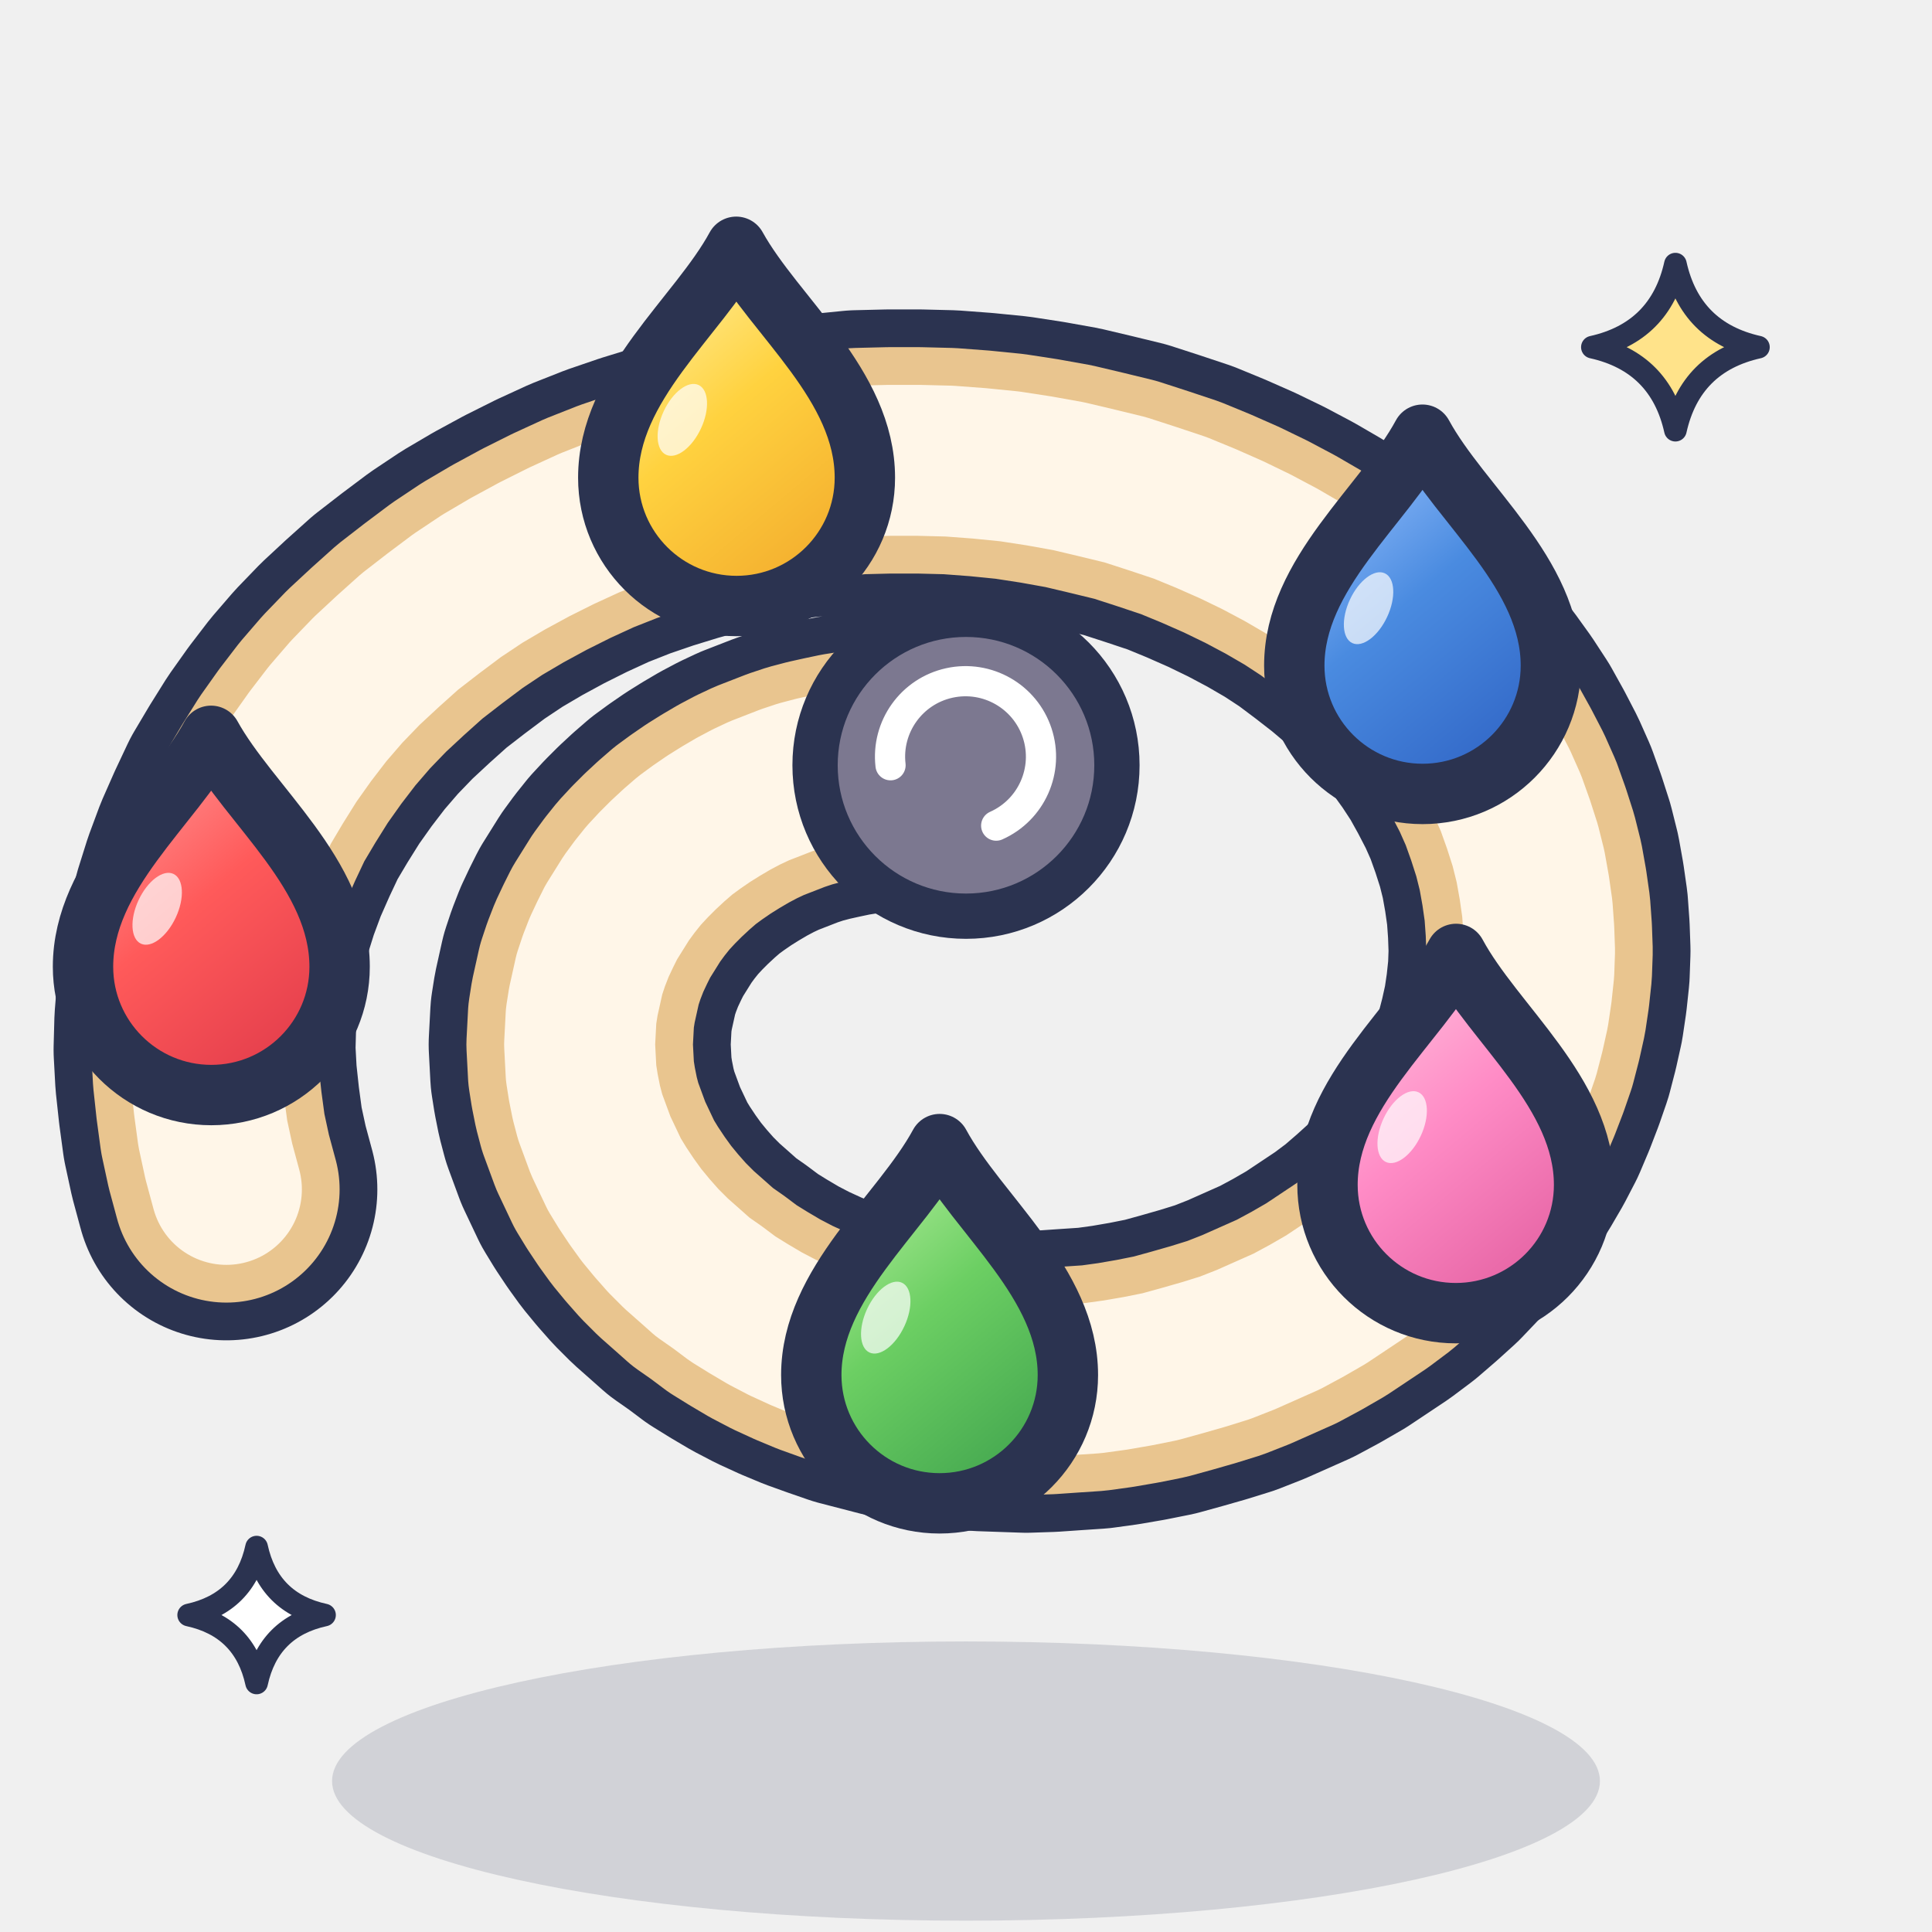
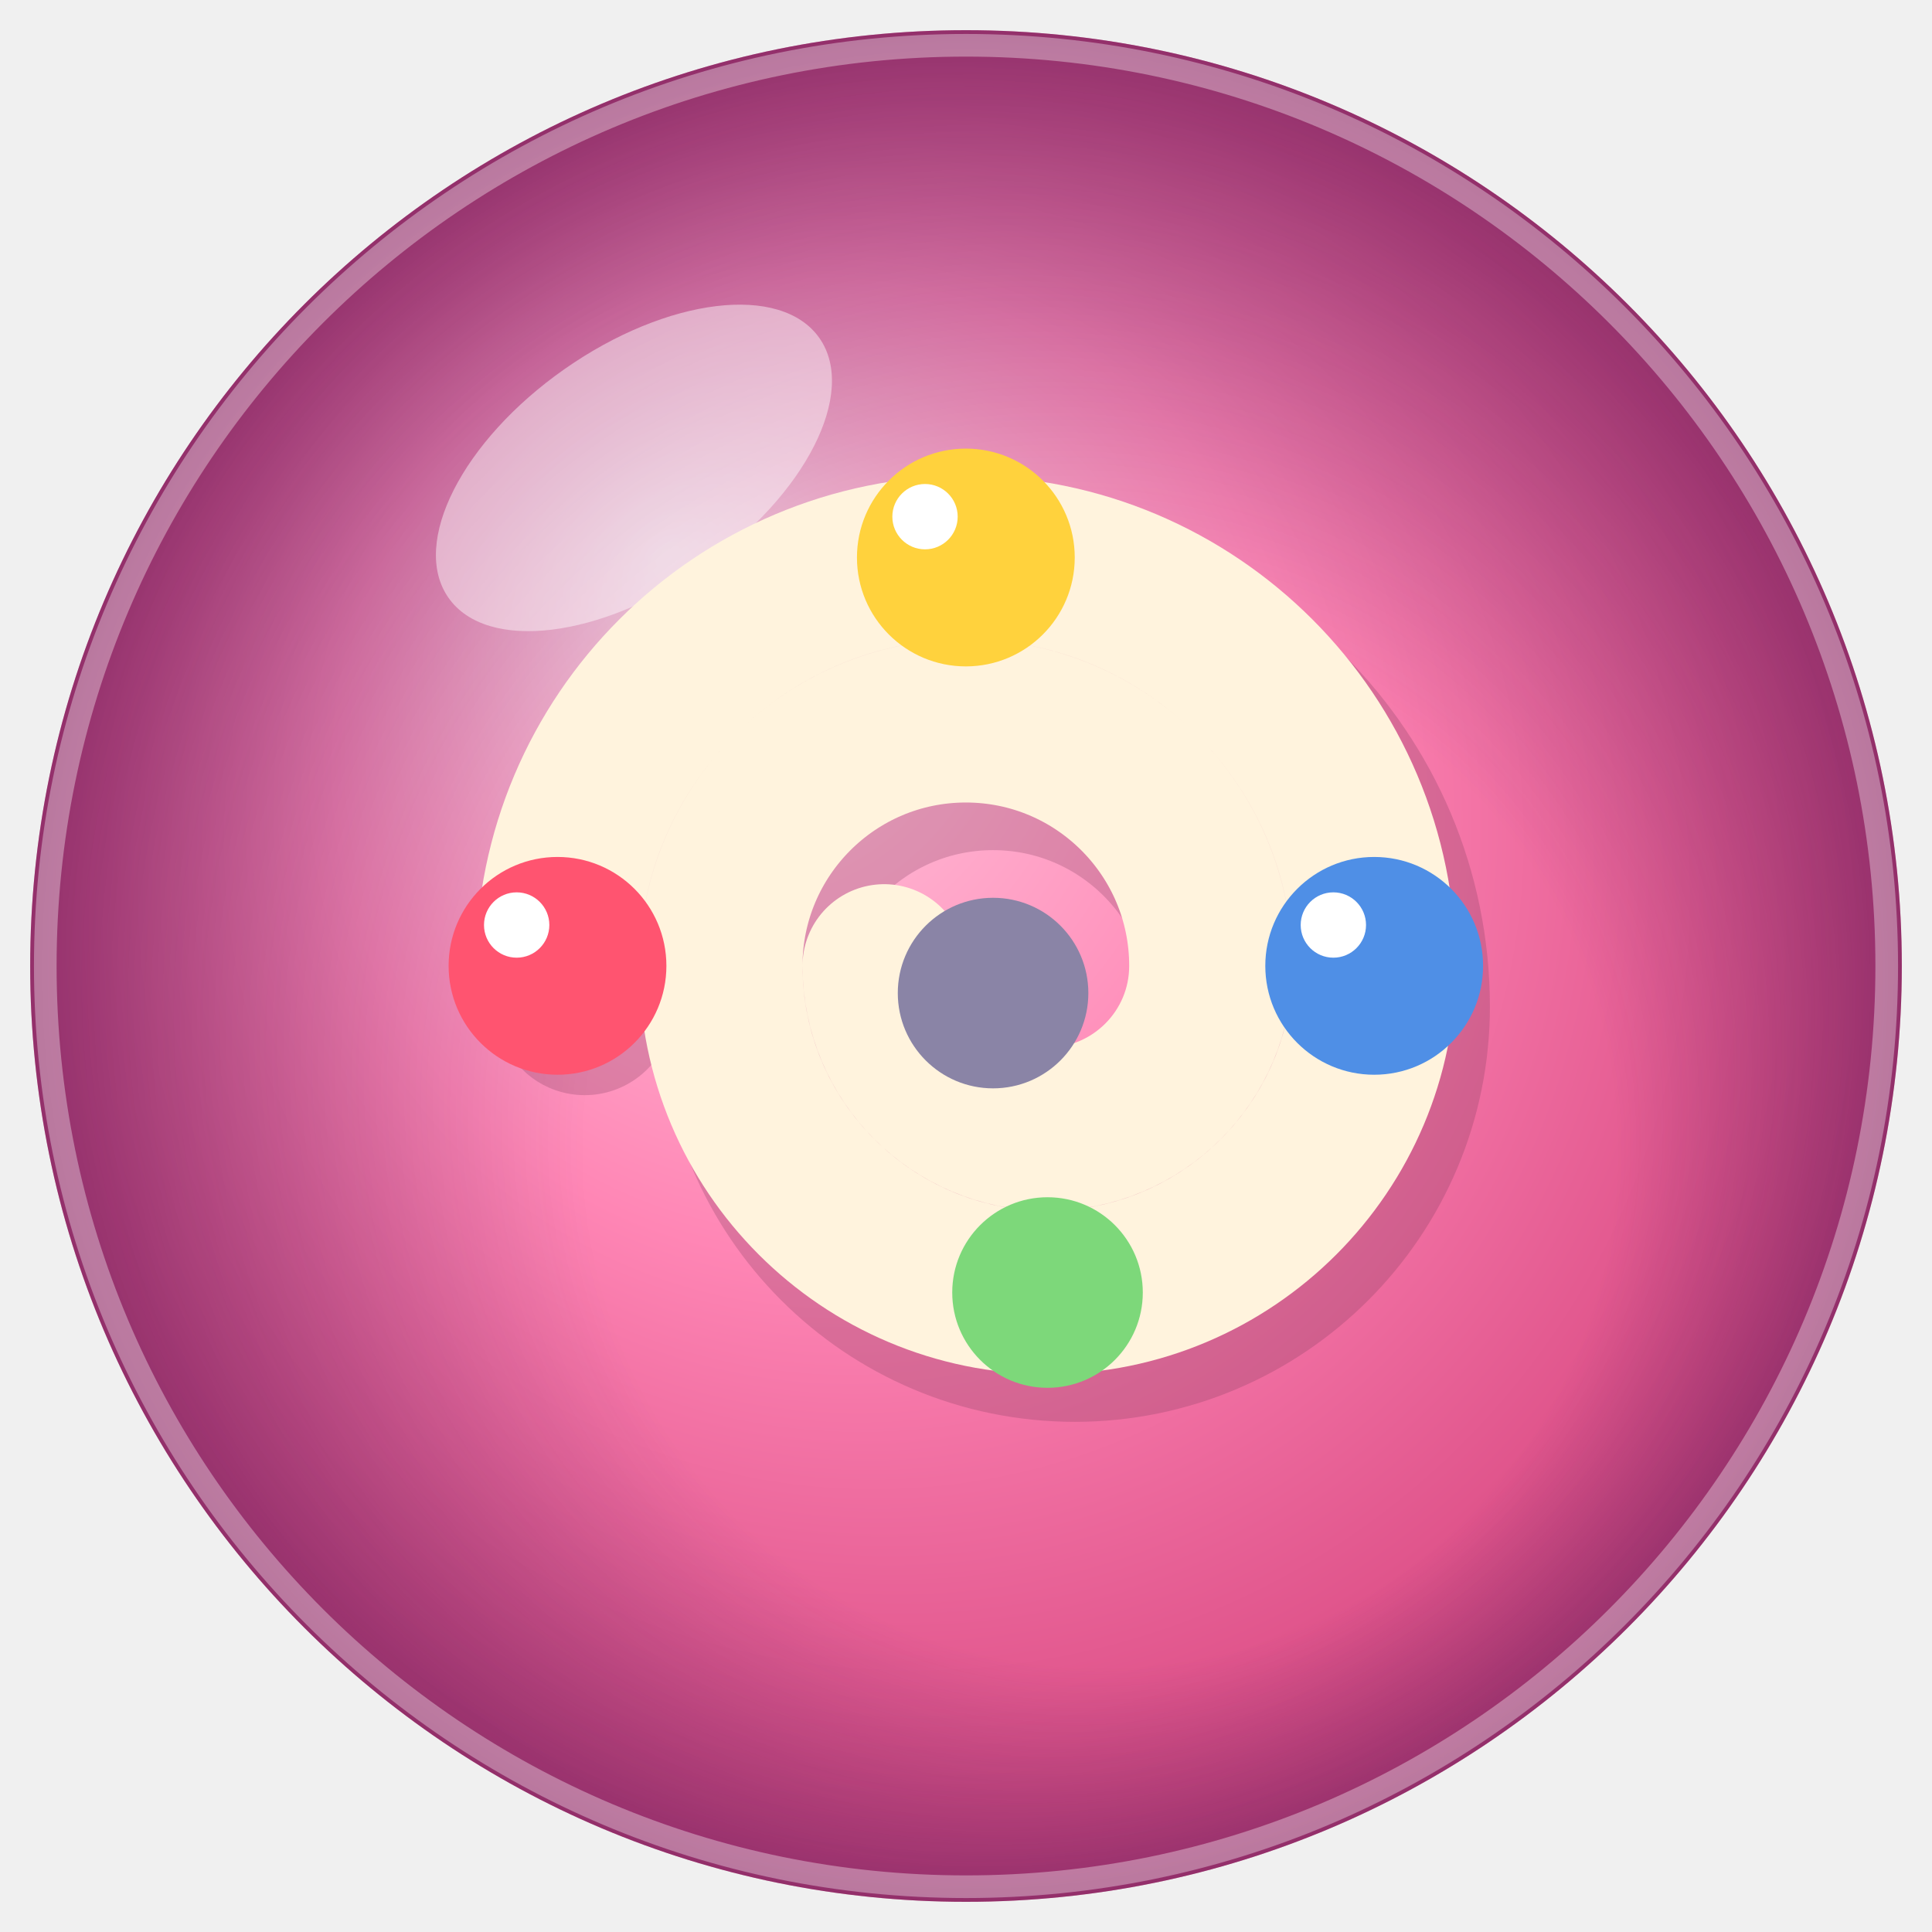
<svg xmlns="http://www.w3.org/2000/svg" width="256" height="256" viewBox="0 0 256 256">
  <defs>
-     <linearGradient id="g_rojo" x1="0.2" y1="0" x2="0.8" y2="1">
-       <stop offset="0" stop-color="#FF9A9A" />
-       <stop offset="0.45" stop-color="#FF5A5A" />
-       <stop offset="1" stop-color="#E03A4A" />
-     </linearGradient>
-     <linearGradient id="g_amarillo" x1="0.2" y1="0" x2="0.8" y2="1">
-       <stop offset="0" stop-color="#FFF1A6" />
-       <stop offset="0.45" stop-color="#FFD23F" />
-       <stop offset="1" stop-color="#F2A92C" />
-     </linearGradient>
-     <linearGradient id="g_azul" x1="0.2" y1="0" x2="0.8" y2="1">
-       <stop offset="0" stop-color="#9CC4FF" />
-       <stop offset="0.45" stop-color="#4A8BE0" />
-       <stop offset="1" stop-color="#2F63C4" />
-     </linearGradient>
-     <linearGradient id="g_rosado" x1="0.2" y1="0" x2="0.8" y2="1">
-       <stop offset="0" stop-color="#FFC4DE" />
-       <stop offset="0.45" stop-color="#FF8CC6" />
-       <stop offset="1" stop-color="#E25E9F" />
-     </linearGradient>
-     <linearGradient id="g_verde" x1="0.2" y1="0" x2="0.8" y2="1">
-       <stop offset="0" stop-color="#B8F0A0" />
-       <stop offset="0.45" stop-color="#6CCF63" />
-       <stop offset="1" stop-color="#3FA24D" />
-     </linearGradient>
-     <linearGradient id="g_crema" x1="0.2" y1="0" x2="0.8" y2="1">
-       <stop offset="0" stop-color="#FFFFFF" />
-       <stop offset="0.45" stop-color="#FFF8EE" />
-       <stop offset="1" stop-color="#F1E2CC" />
-     </linearGradient>
+     <radialGradient id="g_esfera" cx="50%" cy="50%" r="50%" fx="34%" fy="28%">
+       <stop offset="0" stop-color="#ffd6e6" />
+       <stop offset=".52" stop-color="#ff86b5" />
+       <stop offset="1" stop-color="#d4427c" />
+     </radialGradient>
+     <radialGradient id="g_volumen" cx="50%" cy="50%" r="50%" fx="66%" fy="72%">
+       <stop offset=".55" stop-color="#28104e" stop-opacity="0" />
+       <stop offset="1" stop-color="#28104e" stop-opacity=".38" />
+     </radialGradient>
  </defs>
-   <ellipse cx="128" cy="236" rx="84" ry="18.5" fill="#2B3350" opacity="0.16" />
-   <path d="M30.0 157.6 L29.0 153.9 L28.2 150.2 L27.7 146.5 L27.3 142.8 L27.1 139.1 L27.2 135.4 L27.5 131.7 L28.0 128.1 L28.7 124.5 L29.5 120.9 L30.6 117.4 L31.9 113.9 L33.4 110.5 L35.0 107.1 L36.9 103.9 L38.9 100.7 L41.1 97.6 L43.4 94.6 L45.9 91.7 L48.6 88.9 L51.4 86.3 L54.3 83.7 L57.4 81.3 L60.6 78.9 L63.9 76.7 L67.3 74.7 L70.8 72.8 L74.4 71.0 L78.1 69.3 L81.9 67.8 L85.7 66.5 L89.6 65.3 L93.6 64.2 L97.6 63.3 L101.6 62.5 L105.6 61.9 L109.7 61.5 L113.7 61.1 L117.8 61.0 L121.8 61.0 L125.8 61.1 L129.8 61.4 L133.8 61.8 L137.7 62.4 L141.6 63.1 L145.4 64.0 L149.1 64.9 L152.8 66.1 L156.4 67.3 L159.8 68.7 L163.2 70.2 L166.5 71.8 L169.7 73.5 L172.8 75.3 L175.7 77.2 L178.5 79.3 L181.2 81.4 L183.8 83.6 L186.2 85.9 L188.5 88.2 L190.6 90.7 L192.6 93.2 L194.4 95.7 L196.1 98.3 L197.6 101.0 L199.0 103.7 L200.2 106.4 L201.2 109.2 L202.1 112.0 L202.8 114.8 L203.3 117.6 L203.7 120.4 L203.9 123.2 L204.0 126.0 L203.9 128.8 L203.6 131.6 L203.2 134.3 L202.6 137.0 L201.9 139.7 L201.0 142.3 L200.0 144.9 L198.9 147.5 L197.6 150.0 L196.2 152.4 L194.6 154.7 L192.9 157.0 L191.1 159.2 L189.2 161.3 L187.2 163.4 L185.1 165.3 L182.9 167.2 L180.5 169.0 L178.1 170.6 L175.7 172.2 L173.1 173.7 L170.5 175.1 L167.8 176.3 L165.1 177.5 L162.3 178.6 L159.4 179.5 L156.6 180.3 L153.7 181.1 L150.7 181.7 L147.8 182.2 L144.9 182.6 L141.9 182.8 L139.0 183.0 L136.0 183.1 L133.1 183.0 L130.2 182.9 L127.3 182.6 L124.5 182.2 L121.7 181.8 L119.0 181.2 L116.3 180.5 L113.6 179.8 L111.0 178.9 L108.5 178.0 L106.1 177.0 L103.7 175.9 L101.4 174.7 L99.2 173.4 L97.1 172.1 L95.1 170.6 L93.1 169.2 L91.3 167.6 L89.6 166.1 L87.9 164.4 L86.4 162.7 L85.0 161.0 L83.7 159.2 L82.5 157.4 L81.4 155.6 L80.5 153.7 L79.6 151.8 L78.9 149.9 L78.2 148.0 L77.7 146.1 L77.3 144.1 L77.0 142.2 L76.9 140.3 L76.8 138.4 L76.9 136.5 L77.0 134.6 L77.3 132.7 L77.7 130.9 L78.1 129.1 L78.7 127.3 L79.4 125.5 L80.2 123.8 L81.0 122.2 L82.0 120.6 L83.0 119.0 L84.1 117.5 L85.3 116.0 L86.6 114.6 L87.9 113.3 L89.3 112.0 L90.8 110.7 L92.3 109.6 L93.9 108.5 L95.5 107.5 L97.2 106.5 L98.9 105.6 L100.6 104.8 L102.4 104.1 L104.2 103.4 L106.0 102.8 L107.9 102.3 L109.7 101.9 L111.6 101.5 L113.5 101.2 L115.3 101.0 L117.2 100.9 L119.0 100.8 L120.9 100.8 L122.7 100.8 L124.5 100.9 L126.3 101.1 L128.0 101.4" fill="none" stroke="#2B3350" stroke-width="40" stroke-linecap="round" stroke-linejoin="round" />
-   <path d="M30.0 157.6 L29.0 153.9 L28.2 150.2 L27.7 146.5 L27.3 142.8 L27.1 139.1 L27.2 135.4 L27.5 131.7 L28.0 128.1 L28.7 124.5 L29.5 120.9 L30.6 117.4 L31.9 113.9 L33.4 110.5 L35.0 107.1 L36.9 103.9 L38.9 100.7 L41.1 97.6 L43.4 94.6 L45.9 91.7 L48.6 88.9 L51.4 86.3 L54.3 83.7 L57.4 81.3 L60.6 78.9 L63.9 76.7 L67.3 74.7 L70.8 72.8 L74.4 71.0 L78.1 69.3 L81.9 67.8 L85.7 66.5 L89.6 65.3 L93.6 64.2 L97.6 63.3 L101.6 62.5 L105.6 61.9 L109.7 61.5 L113.7 61.1 L117.8 61.0 L121.8 61.0 L125.8 61.1 L129.8 61.4 L133.8 61.8 L137.7 62.4 L141.6 63.1 L145.4 64.0 L149.1 64.9 L152.8 66.1 L156.4 67.3 L159.8 68.7 L163.2 70.2 L166.5 71.8 L169.7 73.5 L172.8 75.3 L175.7 77.2 L178.5 79.3 L181.2 81.4 L183.8 83.6 L186.2 85.9 L188.5 88.2 L190.6 90.7 L192.6 93.2 L194.4 95.7 L196.1 98.3 L197.6 101.0 L199.0 103.7 L200.2 106.4 L201.2 109.2 L202.1 112.0 L202.8 114.8 L203.3 117.6 L203.7 120.4 L203.9 123.2 L204.0 126.0 L203.9 128.8 L203.6 131.6 L203.2 134.3 L202.6 137.0 L201.9 139.7 L201.0 142.3 L200.0 144.9 L198.9 147.5 L197.6 150.0 L196.2 152.4 L194.6 154.7 L192.9 157.0 L191.1 159.2 L189.2 161.3 L187.2 163.4 L185.1 165.3 L182.9 167.2 L180.5 169.0 L178.1 170.6 L175.7 172.2 L173.1 173.7 L170.5 175.1 L167.8 176.3 L165.1 177.5 L162.3 178.6 L159.4 179.5 L156.6 180.3 L153.7 181.1 L150.7 181.7 L147.8 182.2 L144.9 182.6 L141.9 182.8 L139.0 183.0 L136.0 183.1 L133.1 183.0 L130.2 182.9 L127.3 182.6 L124.5 182.2 L121.7 181.8 L119.0 181.2 L116.3 180.5 L113.6 179.8 L111.0 178.9 L108.5 178.0 L106.1 177.0 L103.7 175.9 L101.4 174.7 L99.2 173.4 L97.1 172.1 L95.1 170.6 L93.1 169.2 L91.3 167.6 L89.6 166.1 L87.9 164.4 L86.4 162.7 L85.0 161.0 L83.7 159.2 L82.5 157.4 L81.4 155.6 L80.5 153.7 L79.6 151.8 L78.9 149.9 L78.2 148.0 L77.7 146.1 L77.3 144.1 L77.0 142.2 L76.9 140.3 L76.8 138.4 L76.9 136.5 L77.0 134.6 L77.3 132.7 L77.7 130.9 L78.1 129.1 L78.7 127.3 L79.4 125.5 L80.2 123.8 L81.0 122.2 L82.0 120.6 L83.0 119.0 L84.1 117.5 L85.3 116.0 L86.6 114.6 L87.9 113.3 L89.3 112.0 L90.8 110.7 L92.3 109.6 L93.9 108.5 L95.5 107.5 L97.2 106.5 L98.9 105.6 L100.6 104.8 L102.4 104.1 L104.2 103.4 L106.0 102.8 L107.9 102.3 L109.7 101.9 L111.6 101.5 L113.5 101.2 L115.3 101.0 L117.2 100.9 L119.0 100.8 L120.9 100.8 L122.7 100.8 L124.5 100.9 L126.3 101.1 L128.0 101.4" fill="none" stroke="#E9C58F" stroke-width="30" stroke-linecap="round" stroke-linejoin="round" />
-   <path d="M30.0 157.6 L29.0 153.9 L28.2 150.2 L27.7 146.5 L27.3 142.8 L27.1 139.1 L27.2 135.4 L27.5 131.7 L28.0 128.1 L28.7 124.5 L29.5 120.9 L30.6 117.4 L31.9 113.9 L33.4 110.5 L35.0 107.1 L36.9 103.9 L38.9 100.7 L41.1 97.6 L43.4 94.6 L45.9 91.7 L48.6 88.9 L51.4 86.3 L54.3 83.7 L57.4 81.3 L60.6 78.9 L63.9 76.7 L67.3 74.7 L70.8 72.8 L74.4 71.0 L78.1 69.3 L81.9 67.8 L85.7 66.5 L89.6 65.3 L93.6 64.2 L97.6 63.3 L101.6 62.5 L105.6 61.9 L109.7 61.5 L113.7 61.1 L117.8 61.0 L121.8 61.0 L125.8 61.1 L129.8 61.4 L133.8 61.8 L137.7 62.4 L141.6 63.1 L145.4 64.0 L149.1 64.9 L152.8 66.1 L156.4 67.3 L159.8 68.7 L163.2 70.2 L166.5 71.8 L169.7 73.5 L172.8 75.3 L175.7 77.2 L178.5 79.3 L181.2 81.4 L183.8 83.6 L186.2 85.9 L188.5 88.2 L190.6 90.7 L192.6 93.2 L194.4 95.7 L196.1 98.3 L197.6 101.0 L199.0 103.7 L200.2 106.4 L201.2 109.2 L202.1 112.0 L202.8 114.8 L203.3 117.6 L203.7 120.4 L203.9 123.2 L204.0 126.0 L203.9 128.8 L203.6 131.6 L203.2 134.3 L202.6 137.0 L201.9 139.7 L201.0 142.3 L200.0 144.9 L198.9 147.5 L197.6 150.0 L196.2 152.4 L194.6 154.7 L192.9 157.0 L191.1 159.2 L189.2 161.3 L187.2 163.4 L185.1 165.3 L182.9 167.2 L180.5 169.0 L178.1 170.6 L175.7 172.2 L173.1 173.7 L170.5 175.1 L167.8 176.3 L165.1 177.5 L162.3 178.6 L159.4 179.5 L156.6 180.3 L153.7 181.1 L150.7 181.7 L147.8 182.2 L144.9 182.6 L141.9 182.8 L139.0 183.0 L136.0 183.1 L133.1 183.0 L130.2 182.9 L127.3 182.6 L124.5 182.2 L121.7 181.8 L119.0 181.2 L116.3 180.5 L113.6 179.8 L111.0 178.9 L108.5 178.0 L106.1 177.0 L103.7 175.9 L101.4 174.7 L99.2 173.4 L97.1 172.1 L95.1 170.6 L93.1 169.2 L91.3 167.6 L89.6 166.1 L87.9 164.4 L86.4 162.7 L85.0 161.0 L83.7 159.2 L82.5 157.4 L81.4 155.6 L80.5 153.7 L79.6 151.8 L78.9 149.9 L78.2 148.0 L77.7 146.1 L77.3 144.1 L77.0 142.2 L76.9 140.3 L76.8 138.4 L76.9 136.5 L77.0 134.6 L77.3 132.7 L77.7 130.9 L78.1 129.1 L78.7 127.3 L79.4 125.5 L80.2 123.8 L81.0 122.2 L82.0 120.6 L83.0 119.0 L84.1 117.5 L85.3 116.0 L86.6 114.6 L87.9 113.3 L89.3 112.0 L90.8 110.7 L92.3 109.6 L93.9 108.5 L95.5 107.5 L97.2 106.5 L98.9 105.6 L100.6 104.8 L102.4 104.1 L104.2 103.4 L106.0 102.8 L107.9 102.3 L109.7 101.9 L111.6 101.5 L113.5 101.2 L115.3 101.0 L117.2 100.9 L119.0 100.8 L120.9 100.8 L122.7 100.8 L124.5 100.9 L126.3 101.1 L128.0 101.4" fill="none" stroke="#FFF6E8" stroke-width="20" stroke-linecap="round" stroke-linejoin="round" />
-   <circle cx="128.0" cy="101.4" r="20" fill="#7C7890" stroke="#2B3350" stroke-width="6" />
-   <path d="M118.0 101.4 A10 10 0 1 1 132.0 109.4" fill="none" stroke="#FFFFFF" stroke-width="4" stroke-linecap="round" />
-   <path d="M27.967 97.5 C33.1 106.8 45.0 115.8 45.0 128.1 A17 17 0 1 1 11.0 128.1 C11.0 115.8 22.9 106.8 27.967 97.5 Z" fill="url(#g_rojo)" stroke="#2B3350" stroke-width="8" stroke-linejoin="round" />
-   <ellipse cx="20.827" cy="120.419" rx="2.72" ry="5.1" fill="#FFFFFF" opacity="0.7" transform="rotate(25 20.82668 120.4186)" />
-   <path d="M97.551 32.7 C102.7 42.0 114.6 51.0 114.6 63.3 A17 17 0 1 1 80.6 63.3 C80.6 51.0 92.5 42.0 97.551 32.7 Z" fill="url(#g_amarillo)" stroke="#2B3350" stroke-width="8" stroke-linejoin="round" />
-   <ellipse cx="90.411" cy="55.636" rx="2.72" ry="5.1" fill="#FFFFFF" opacity="0.7" transform="rotate(25 90.41114 55.63633)" />
-   <path d="M188.482 57.6 C193.6 67.0 205.5 76.0 205.5 88.2 A17 17 0 1 1 171.5 88.2 C171.5 76.0 183.4 67.0 188.482 57.6 Z" fill="url(#g_azul)" stroke="#2B3350" stroke-width="8" stroke-linejoin="round" />
-   <ellipse cx="181.342" cy="80.589" rx="2.72" ry="5.1" fill="#FFFFFF" opacity="0.7" transform="rotate(25 181.3421 80.58886)" />
-   <path d="M192.935 126.4 C198.0 135.8 209.9 144.8 209.9 157.0 A17 17 0 1 1 175.9 157.0 C175.9 144.8 187.8 135.8 192.935 126.4 Z" fill="url(#g_rosado)" stroke="#2B3350" stroke-width="8" stroke-linejoin="round" />
-   <ellipse cx="185.795" cy="149.35" rx="2.72" ry="5.1" fill="#FFFFFF" opacity="0.7" transform="rotate(25 185.7951 149.3505)" />
-   <path d="M124.504 151.6 C129.6 161.0 141.5 170.0 141.5 182.2 A17 17 0 1 1 107.5 182.2 C107.5 170.0 119.4 161.0 124.504 151.6 Z" fill="url(#g_verde)" stroke="#2B3350" stroke-width="8" stroke-linejoin="round" />
-   <ellipse cx="117.364" cy="174.592" rx="2.72" ry="5.1" fill="#FFFFFF" opacity="0.7" transform="rotate(25 117.3644 174.5915)" />
-   <path d="M222 35 Q224.0 44.0 233 46 Q224.0 48.0 222 57 Q220.0 48.0 211 46 Q220.0 44.0 222 35 Z" fill="#FFE38A" stroke="#2B3350" stroke-width="3" stroke-linejoin="round" />
-   <path d="M34 205 Q35.6 212.4 43 214 Q35.6 215.6 34 223 Q32.4 215.6 25 214 Q32.4 212.4 34 205 Z" fill="#FFFFFF" stroke="#2B3350" stroke-width="3" stroke-linejoin="round" />
+   <circle cx="128" cy="128" r="124" fill="url(#g_esfera)" />
+   <circle cx="128" cy="128" r="124" fill="url(#g_volumen)" />
+   <ellipse cx="84" cy="62" rx="30" ry="16" fill="#fff" opacity=".45" transform="rotate(-35 84 62)" />
+   <circle cx="128" cy="128" r="122" fill="none" stroke="#fff" stroke-opacity=".35" stroke-width="3" />
+   <g transform="translate(37.8 37.8) scale(1.8036)">
+     <path d="M20 50 A30 30 0 1 1 80 50 A24 24 0 1 1 32 50 A18 18 0 1 1 68 50 A12 12 0 1 1 44 50" stroke="#7a3a5a" stroke-opacity=".25" stroke-width="13" fill="none" stroke-linecap="round" transform="translate(2 3)" />
+     <path d="M20 50 A30 30 0 1 1 80 50 A24 24 0 1 1 32 50 A18 18 0 1 1 68 50 A12 12 0 1 1 44 50" stroke="#fff3dd" stroke-width="12" fill="none" stroke-linecap="round" />
+     <circle cx="52" cy="52" r="7" fill="#8a84a6" />
+     <circle cx="20" cy="50" r="8" fill="#ff5470" />
+     <circle cx="50" cy="20" r="8" fill="#ffd23d" />
+     <circle cx="80" cy="50" r="8" fill="#4f8fe6" />
+     <circle cx="56" cy="74" r="7" fill="#7dd87a" />
+     <circle cx="17" cy="47" r="2.4" fill="#fff" />
+     <circle cx="47" cy="17" r="2.4" fill="#fff" />
+     <circle cx="77" cy="47" r="2.4" fill="#fff" />
+   </g>
</svg>
